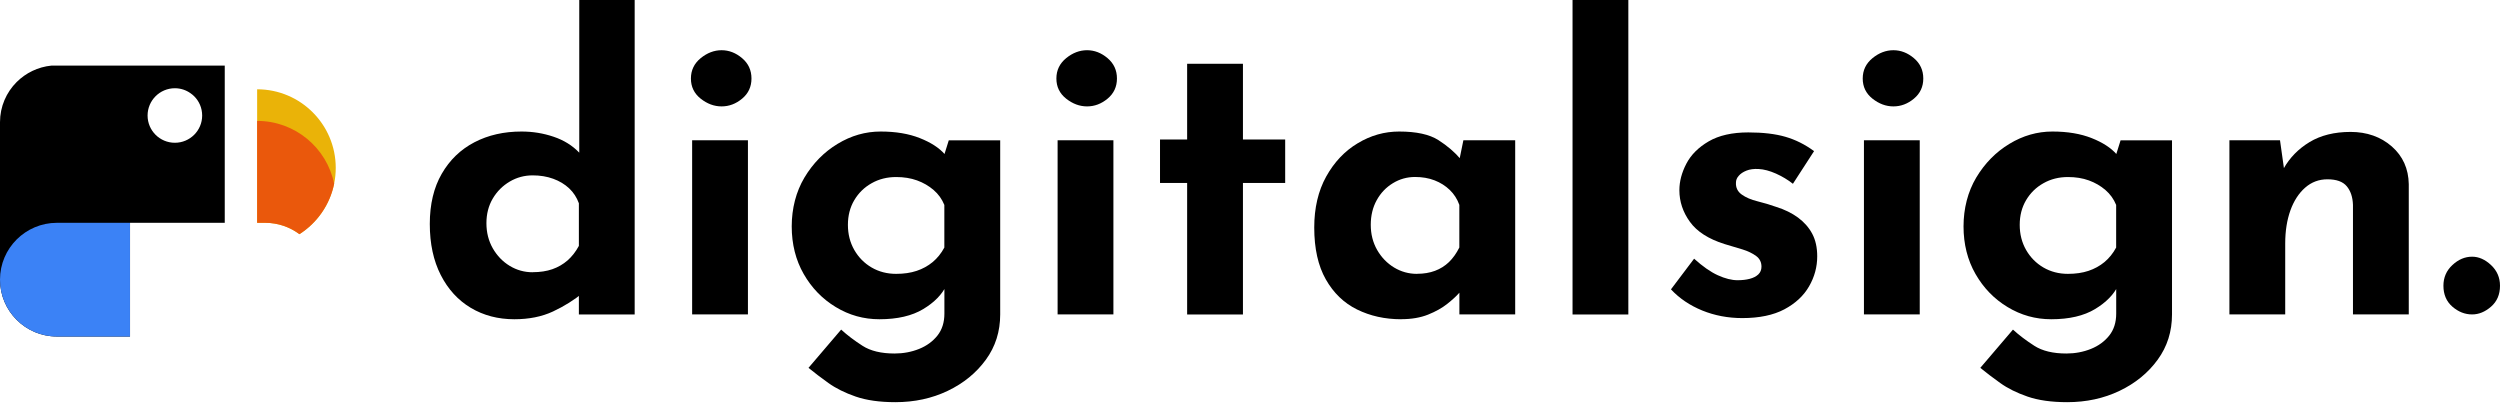
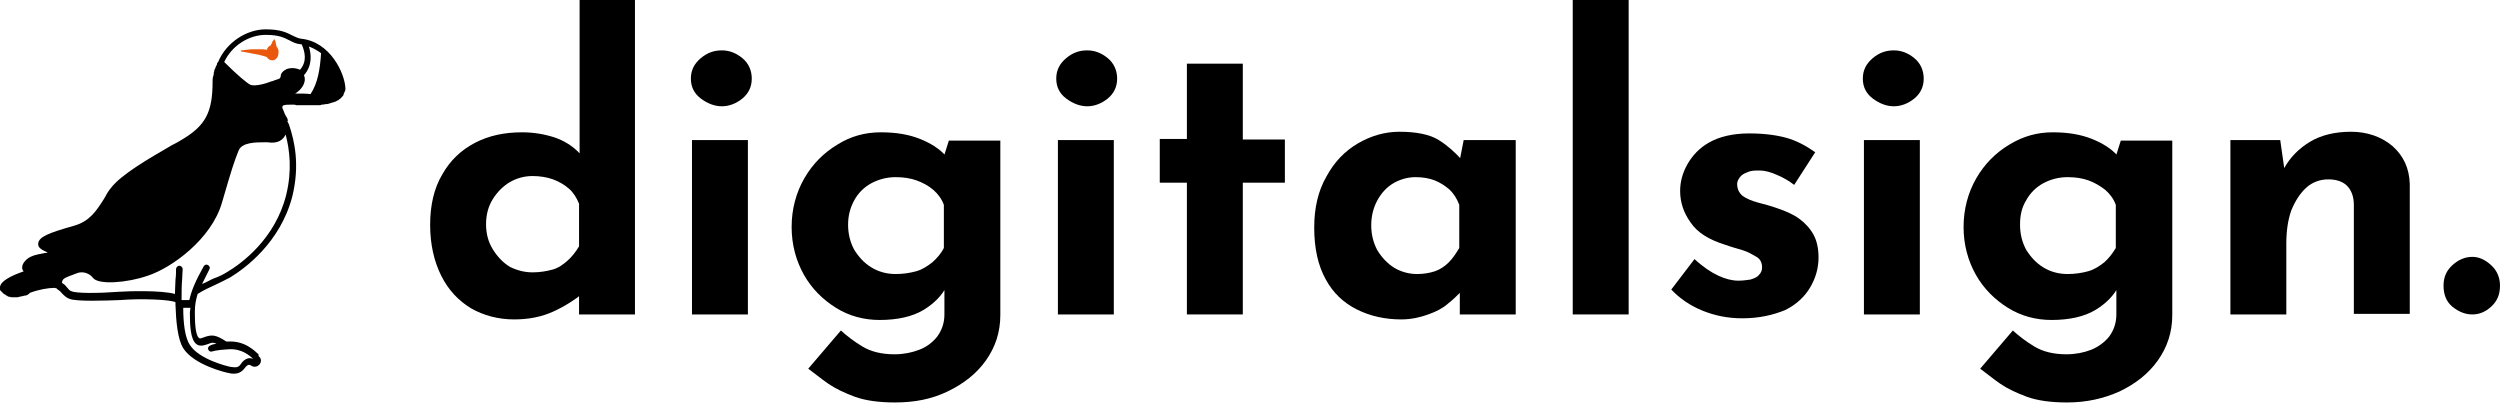
- <svg xmlns="http://www.w3.org/2000/svg" id="Layer_1" data-name="Layer 1" viewBox="0 0 451.61 72.65">
-   <defs>
-     <style>
-       .cls-1 {
-         fill: #3b82f6;
-       }
- 
-       .cls-2 {
-         fill: #eab308;
-       }
- 
-       .cls-3 {
-         fill: #ea580c;
-       }
-     </style>
-   </defs>
+ <svg xmlns="http://www.w3.org/2000/svg" version="1.1" id="Layer_1" x="0px" y="0px" viewBox="0 0 451.6 72.7" style="enable-background:new 0 0 451.6 72.7;" xml:space="preserve">
+   <style type="text/css">
+ 	.st0{fill:#EA580C;}
+ </style>
  <g>
-     <path d="M92.91,57.67c-2.93,0-5.54-.68-7.85-2.05-2.3-1.37-4.12-3.35-5.44-5.94-1.32-2.59-1.98-5.66-1.98-9.22s.72-6.58,2.16-9.07c1.44-2.5,3.41-4.39,5.9-5.69,2.5-1.3,5.33-1.94,8.5-1.94,2.02,0,3.95,.31,5.8,.94,1.85,.62,3.4,1.58,4.64,2.88V0h10.01V56.81h-10.08v-6.12l.79,2.16c-1.63,1.34-3.46,2.48-5.47,3.42-2.02,.94-4.34,1.4-6.98,1.4Zm3.31-8.5c1.34,0,2.53-.18,3.56-.54,1.03-.36,1.94-.89,2.74-1.58,.79-.7,1.48-1.57,2.05-2.63v-7.7c-.38-1.05-.97-1.96-1.76-2.7-.79-.74-1.75-1.32-2.88-1.73-1.13-.41-2.36-.61-3.71-.61-1.49,0-2.87,.37-4.14,1.12-1.27,.75-2.29,1.76-3.06,3.06-.77,1.3-1.15,2.79-1.15,4.46s.38,3.19,1.15,4.54c.77,1.34,1.79,2.4,3.06,3.17,1.27,.77,2.65,1.15,4.14,1.15Z" />
-     <path d="M124.81,14.18c0-1.49,.59-2.71,1.76-3.67,1.18-.96,2.44-1.44,3.78-1.44s2.58,.48,3.71,1.44c1.13,.96,1.69,2.18,1.69,3.67s-.56,2.7-1.69,3.64c-1.13,.94-2.36,1.4-3.71,1.4s-2.6-.47-3.78-1.4c-1.18-.94-1.76-2.15-1.76-3.64Zm.22,11.16h10.08v31.46h-10.08V25.34Z" />
-     <path d="M161.74,72.65c-2.83,0-5.22-.34-7.16-1.01-1.94-.67-3.59-1.49-4.93-2.45-1.34-.96-2.54-1.87-3.6-2.74l5.9-6.91c1.1,1.01,2.39,1.98,3.85,2.92,1.46,.94,3.4,1.4,5.8,1.4,1.58,0,3.06-.28,4.43-.83,1.37-.55,2.47-1.36,3.31-2.41,.84-1.06,1.26-2.38,1.26-3.96v-6.91l.36,1.8c-.77,1.63-2.16,3.06-4.18,4.28-2.02,1.22-4.66,1.84-7.92,1.84-2.83,0-5.46-.73-7.88-2.2-2.42-1.46-4.36-3.46-5.8-5.98-1.44-2.52-2.16-5.39-2.16-8.6s.77-6.25,2.3-8.82c1.54-2.57,3.53-4.6,5.98-6.08,2.45-1.49,5.04-2.23,7.78-2.23s5.1,.4,7.09,1.19c1.99,.79,3.49,1.76,4.5,2.92l-.36,.94,1.08-3.46h9.29v31.46c0,3.07-.86,5.8-2.59,8.17-1.73,2.38-4.02,4.25-6.88,5.62-2.86,1.37-6.01,2.05-9.47,2.05Zm-8.57-32.04c0,1.68,.38,3.19,1.15,4.54,.77,1.34,1.81,2.4,3.13,3.17,1.32,.77,2.8,1.15,4.43,1.15,1.39,0,2.63-.18,3.71-.54s2.04-.89,2.88-1.58c.84-.7,1.55-1.57,2.12-2.63v-7.7c-.43-1.06-1.08-1.96-1.94-2.7-.86-.74-1.86-1.32-2.99-1.73-1.13-.41-2.39-.61-3.78-.61-1.63,0-3.11,.37-4.43,1.12-1.32,.74-2.36,1.76-3.13,3.06-.77,1.3-1.15,2.79-1.15,4.46Z" />
-     <path d="M190.83,14.18c0-1.49,.59-2.71,1.76-3.67,1.17-.96,2.44-1.44,3.78-1.44s2.58,.48,3.71,1.44c1.13,.96,1.69,2.18,1.69,3.67s-.56,2.7-1.69,3.64c-1.13,.94-2.36,1.4-3.71,1.4s-2.6-.47-3.78-1.4c-1.18-.94-1.76-2.15-1.76-3.64Zm.22,11.16h10.08v31.46h-10.08V25.34Z" />
-     <path d="M214.45,11.52h10.08v13.68h7.63v7.85h-7.63v23.76h-10.08v-23.76h-4.9v-7.85h4.9V11.52Z" />
-     <path d="M253.11,57.67c-2.93,0-5.58-.59-7.96-1.76-2.38-1.17-4.26-2.99-5.65-5.44-1.39-2.45-2.09-5.57-2.09-9.36,0-3.55,.72-6.62,2.16-9.22,1.44-2.59,3.33-4.6,5.69-6.01,2.35-1.42,4.85-2.12,7.49-2.12,3.12,0,5.48,.52,7.09,1.55,1.61,1.03,2.94,2.17,4,3.42l-.43,1.22,.94-4.61h9.36v31.46h-10.08v-6.84l.79,2.16c-.1,0-.38,.28-.86,.83-.48,.55-1.19,1.2-2.12,1.94-.94,.75-2.09,1.39-3.46,1.94-1.37,.55-2.99,.83-4.86,.83Zm2.88-8.21c1.2,0,2.28-.18,3.24-.54,.96-.36,1.8-.89,2.52-1.58,.72-.7,1.34-1.57,1.87-2.63v-7.7c-.38-1.06-.96-1.96-1.73-2.7-.77-.74-1.68-1.32-2.74-1.73-1.06-.41-2.23-.61-3.53-.61-1.44,0-2.77,.37-4,1.12s-2.2,1.76-2.92,3.06-1.08,2.79-1.08,4.46,.38,3.19,1.15,4.54c.77,1.34,1.79,2.4,3.06,3.17,1.27,.77,2.65,1.15,4.14,1.15Z" />
-     <path d="M284.07,0h10.08V56.81h-10.08V0Z" />
-     <path d="M314.74,57.46c-2.59,0-5-.46-7.24-1.37-2.23-.91-4.12-2.18-5.65-3.82l4.18-5.54c1.54,1.39,2.96,2.39,4.28,2.99,1.32,.6,2.51,.9,3.56,.9,.82,0,1.55-.08,2.2-.25,.65-.17,1.16-.43,1.55-.79,.38-.36,.58-.83,.58-1.4,0-.82-.32-1.46-.97-1.94-.65-.48-1.48-.88-2.48-1.19-1.01-.31-2.09-.64-3.24-.97-2.88-.91-4.96-2.24-6.23-4-1.27-1.75-1.91-3.66-1.91-5.72,0-1.58,.42-3.18,1.26-4.79,.84-1.61,2.18-2.95,4.03-4.03,1.85-1.08,4.24-1.62,7.16-1.62,2.64,0,4.87,.26,6.7,.79s3.55,1.39,5.18,2.59l-3.82,5.9c-.91-.72-1.93-1.33-3.06-1.84-1.13-.5-2.17-.78-3.13-.83-.86-.05-1.6,.05-2.2,.29-.6,.24-1.07,.55-1.4,.94-.34,.38-.5,.79-.5,1.22-.05,.91,.3,1.63,1.04,2.16,.74,.53,1.69,.94,2.84,1.22,1.15,.29,2.28,.62,3.38,1.01,1.54,.48,2.85,1.13,3.96,1.94,1.1,.82,1.96,1.79,2.56,2.92,.6,1.13,.9,2.48,.9,4.07,0,1.92-.49,3.73-1.48,5.44-.98,1.7-2.47,3.08-4.46,4.14-1.99,1.05-4.52,1.58-7.6,1.58Z" />
-     <path d="M336.49,14.18c0-1.49,.59-2.71,1.76-3.67,1.17-.96,2.44-1.44,3.78-1.44s2.58,.48,3.71,1.44c1.13,.96,1.69,2.18,1.69,3.67s-.56,2.7-1.69,3.64c-1.13,.94-2.36,1.4-3.71,1.4s-2.6-.47-3.78-1.4c-1.18-.94-1.76-2.15-1.76-3.64Zm.22,11.16h10.08v31.46h-10.08V25.34Z" />
-     <path d="M373.42,72.65c-2.83,0-5.22-.34-7.16-1.01-1.94-.67-3.59-1.49-4.93-2.45-1.34-.96-2.54-1.87-3.6-2.74l5.9-6.91c1.1,1.01,2.39,1.98,3.85,2.92,1.46,.94,3.4,1.4,5.8,1.4,1.58,0,3.06-.28,4.43-.83s2.47-1.36,3.31-2.41c.84-1.06,1.26-2.38,1.26-3.96v-6.91l.36,1.8c-.77,1.63-2.16,3.06-4.18,4.28-2.02,1.22-4.66,1.84-7.92,1.84-2.83,0-5.46-.73-7.88-2.2-2.42-1.46-4.36-3.46-5.8-5.98-1.44-2.52-2.16-5.39-2.16-8.6s.77-6.25,2.3-8.82c1.54-2.57,3.53-4.6,5.98-6.08,2.45-1.49,5.04-2.23,7.78-2.23s5.1,.4,7.09,1.19c1.99,.79,3.49,1.76,4.5,2.92l-.36,.94,1.08-3.46h9.29v31.46c0,3.07-.86,5.8-2.59,8.17-1.73,2.38-4.02,4.25-6.88,5.62-2.86,1.37-6.01,2.05-9.47,2.05Zm-8.57-32.04c0,1.68,.38,3.19,1.15,4.54,.77,1.34,1.81,2.4,3.13,3.17,1.32,.77,2.8,1.15,4.43,1.15,1.39,0,2.63-.18,3.71-.54s2.04-.89,2.88-1.58c.84-.7,1.55-1.57,2.12-2.63v-7.7c-.43-1.06-1.08-1.96-1.94-2.7-.86-.74-1.86-1.32-2.99-1.73-1.13-.41-2.39-.61-3.78-.61-1.63,0-3.11,.37-4.43,1.12-1.32,.74-2.36,1.76-3.13,3.06-.77,1.3-1.15,2.79-1.15,4.46Z" />
-     <path d="M411.87,25.34l.79,5.62-.14-.5c1.1-1.97,2.66-3.56,4.68-4.79,2.02-1.22,4.49-1.84,7.42-1.84s5.46,.88,7.45,2.63c1.99,1.75,3.01,4.02,3.06,6.8v23.54h-10.08v-19.8c-.05-1.39-.42-2.51-1.12-3.35-.7-.84-1.86-1.26-3.49-1.26-1.54,0-2.88,.5-4.03,1.51-1.15,1.01-2.04,2.38-2.66,4.1-.62,1.73-.94,3.72-.94,5.98v12.82h-10.08V25.34h9.14Z" />
-     <path d="M443.01,47.88c1.08-1.01,2.27-1.51,3.56-1.51,1.2,0,2.34,.5,3.42,1.51s1.62,2.26,1.62,3.74c0,1.58-.54,2.84-1.62,3.78-1.08,.94-2.22,1.4-3.42,1.4-1.3,0-2.48-.47-3.56-1.4-1.08-.94-1.62-2.2-1.62-3.78,0-1.49,.54-2.74,1.62-3.74Z" />
+     <path d="M92.9,57.7c-2.9,0-5.5-0.7-7.8-2c-2.3-1.4-4.1-3.3-5.4-5.9s-2-5.7-2-9.2s0.7-6.6,2.2-9.1c1.4-2.5,3.4-4.4,5.9-5.7   c2.5-1.3,5.3-1.9,8.5-1.9c2,0,3.9,0.3,5.8,0.9c1.8,0.6,3.4,1.6,4.6,2.9V0h10v56.8h-10.1v-6.1l0.8,2.2c-1.6,1.3-3.5,2.5-5.5,3.4   C97.9,57.2,95.6,57.7,92.9,57.7z M96.2,49.2c1.3,0,2.5-0.2,3.6-0.5s1.9-0.9,2.7-1.6c0.8-0.7,1.5-1.6,2.1-2.6v-7.7   c-0.4-1-1-2-1.8-2.7s-1.8-1.3-2.9-1.7s-2.4-0.6-3.7-0.6c-1.5,0-2.9,0.4-4.1,1.1s-2.3,1.8-3.1,3.1c-0.8,1.3-1.2,2.8-1.2,4.5   s0.4,3.2,1.2,4.5c0.8,1.3,1.8,2.4,3.1,3.2C93.3,48.8,94.7,49.2,96.2,49.2L96.2,49.2z" />
+     <path d="M124.8,14.2c0-1.5,0.6-2.7,1.8-3.7c1.2-1,2.4-1.4,3.8-1.4s2.6,0.5,3.7,1.4s1.7,2.2,1.7,3.7s-0.6,2.7-1.7,3.6   c-1.1,0.9-2.4,1.4-3.7,1.4s-2.6-0.5-3.8-1.4C125.4,16.9,124.8,15.7,124.8,14.2z M125,25.3h10.1v31.5H125V25.3z" />
+     <path d="M161.7,72.7c-2.8,0-5.2-0.3-7.2-1c-1.9-0.7-3.6-1.5-4.9-2.4s-2.5-1.9-3.6-2.7l5.9-6.9c1.1,1,2.4,2,3.9,2.9   c1.5,0.9,3.4,1.4,5.8,1.4c1.6,0,3.1-0.3,4.4-0.8c1.4-0.5,2.5-1.4,3.3-2.4c0.8-1.1,1.3-2.4,1.3-4v-6.9l0.4,1.8   c-0.8,1.6-2.2,3.1-4.2,4.3c-2,1.2-4.7,1.8-7.9,1.8c-2.8,0-5.5-0.7-7.9-2.2c-2.4-1.5-4.4-3.5-5.8-6s-2.2-5.4-2.2-8.6   s0.8-6.2,2.3-8.8c1.5-2.6,3.5-4.6,6-6.1c2.4-1.5,5-2.2,7.8-2.2s5.1,0.4,7.1,1.2c2,0.8,3.5,1.8,4.5,2.9l-0.4,0.9l1.1-3.5h9.3v31.5   c0,3.1-0.9,5.8-2.6,8.2c-1.7,2.4-4,4.2-6.9,5.6S165.2,72.7,161.7,72.7L161.7,72.7z M153.2,40.6c0,1.7,0.4,3.2,1.1,4.5   c0.8,1.3,1.8,2.4,3.1,3.2c1.3,0.8,2.8,1.2,4.4,1.2c1.4,0,2.6-0.2,3.7-0.5s2-0.9,2.9-1.6c0.8-0.7,1.6-1.6,2.1-2.6V37   c-0.4-1.1-1.1-2-1.9-2.7s-1.9-1.3-3-1.7s-2.4-0.6-3.8-0.6c-1.6,0-3.1,0.4-4.4,1.1c-1.3,0.7-2.4,1.8-3.1,3.1   C153.6,37.5,153.2,38.9,153.2,40.6L153.2,40.6z" />
+     <path d="M190.8,14.2c0-1.5,0.6-2.7,1.8-3.7s2.4-1.4,3.8-1.4s2.6,0.5,3.7,1.4s1.7,2.2,1.7,3.7s-0.6,2.7-1.7,3.6   c-1.1,0.9-2.4,1.4-3.7,1.4s-2.6-0.5-3.8-1.4C191.4,16.9,190.8,15.7,190.8,14.2z M191.1,25.3h10.1v31.5h-10.1V25.3z" />
+     <path d="M214.4,11.5h10.1v13.7h7.6V33h-7.6v23.8h-10.1V33h-4.9v-7.9h4.9V11.5z" />
+     <path d="M253.1,57.7c-2.9,0-5.6-0.6-8-1.8s-4.3-3-5.6-5.4c-1.4-2.5-2.1-5.6-2.1-9.4c0-3.5,0.7-6.6,2.2-9.2c1.4-2.6,3.3-4.6,5.7-6   c2.4-1.4,4.9-2.1,7.5-2.1c3.1,0,5.5,0.5,7.1,1.5c1.6,1,2.9,2.2,4,3.4l-0.4,1.2l0.9-4.6h9.4v31.5h-10.1V50l0.8,2.2   c-0.1,0-0.4,0.3-0.9,0.8c-0.5,0.5-1.2,1.2-2.1,1.9c-0.9,0.8-2.1,1.4-3.5,1.9S255,57.7,253.1,57.7L253.1,57.7z M256,49.5   c1.2,0,2.3-0.2,3.2-0.5s1.8-0.9,2.5-1.6c0.7-0.7,1.3-1.6,1.9-2.6V37c-0.4-1.1-1-2-1.7-2.7c-0.8-0.7-1.7-1.3-2.7-1.7   s-2.2-0.6-3.5-0.6c-1.4,0-2.8,0.4-4,1.1s-2.2,1.8-2.9,3.1s-1.1,2.8-1.1,4.5s0.4,3.2,1.1,4.5c0.8,1.3,1.8,2.4,3.1,3.2   C253.1,49.1,254.5,49.5,256,49.5L256,49.5z" />
+     <path d="M284.1,0h10.1v56.8h-10.1V0z" />
+     <path d="M314.7,57.5c-2.6,0-5-0.5-7.2-1.4c-2.2-0.9-4.1-2.2-5.6-3.8l4.2-5.5c1.5,1.4,3,2.4,4.3,3c1.3,0.6,2.5,0.9,3.6,0.9   c0.8,0,1.5-0.1,2.2-0.2c0.6-0.2,1.2-0.4,1.5-0.8c0.4-0.4,0.6-0.8,0.6-1.4c0-0.8-0.3-1.5-1-1.9s-1.5-0.9-2.5-1.2   c-1-0.3-2.1-0.6-3.2-1c-2.9-0.9-5-2.2-6.2-4c-1.3-1.8-1.9-3.7-1.9-5.7c0-1.6,0.4-3.2,1.3-4.8s2.2-3,4-4s4.2-1.6,7.2-1.6   c2.6,0,4.9,0.3,6.7,0.8s3.5,1.4,5.2,2.6l-3.8,5.9c-0.9-0.7-1.9-1.3-3.1-1.8c-1.1-0.5-2.2-0.8-3.1-0.8c-0.9,0-1.6,0-2.2,0.3   c-0.6,0.2-1.1,0.5-1.4,0.9c-0.3,0.4-0.5,0.8-0.5,1.2c0,0.9,0.3,1.6,1,2.2c0.7,0.5,1.7,0.9,2.8,1.2c1.1,0.3,2.3,0.6,3.4,1   c1.5,0.5,2.9,1.1,4,1.9c1.1,0.8,2,1.8,2.6,2.9s0.9,2.5,0.9,4.1c0,1.9-0.5,3.7-1.5,5.4c-1,1.7-2.5,3.1-4.5,4.1   C320.3,56.9,317.8,57.5,314.7,57.5L314.7,57.5z" />
+     <path d="M336.5,14.2c0-1.5,0.6-2.7,1.8-3.7s2.4-1.4,3.8-1.4s2.6,0.5,3.7,1.4s1.7,2.2,1.7,3.7s-0.6,2.7-1.7,3.6   c-1.1,0.9-2.4,1.4-3.7,1.4s-2.6-0.5-3.8-1.4C337.1,16.9,336.5,15.7,336.5,14.2z M336.7,25.3h10.1v31.5h-10.1V25.3z" />
+     <path d="M373.4,72.7c-2.8,0-5.2-0.3-7.2-1c-1.9-0.7-3.6-1.5-4.9-2.4s-2.5-1.9-3.6-2.7l5.9-6.9c1.1,1,2.4,2,3.9,2.9   c1.5,0.9,3.4,1.4,5.8,1.4c1.6,0,3.1-0.3,4.4-0.8s2.5-1.4,3.3-2.4c0.8-1.1,1.3-2.4,1.3-4v-6.9l0.4,1.8c-0.8,1.6-2.2,3.1-4.2,4.3   c-2,1.2-4.7,1.8-7.9,1.8c-2.8,0-5.5-0.7-7.9-2.2c-2.4-1.5-4.4-3.5-5.8-6s-2.2-5.4-2.2-8.6s0.8-6.2,2.3-8.8c1.5-2.6,3.5-4.6,6-6.1   c2.5-1.5,5-2.2,7.8-2.2s5.1,0.4,7.1,1.2s3.5,1.8,4.5,2.9l-0.4,0.9l1.1-3.5h9.3v31.5c0,3.1-0.9,5.8-2.6,8.2c-1.7,2.4-4,4.2-6.9,5.6   C380,72,376.9,72.7,373.4,72.7L373.4,72.7z M364.9,40.6c0,1.7,0.4,3.2,1.1,4.5c0.8,1.3,1.8,2.4,3.1,3.2c1.3,0.8,2.8,1.2,4.4,1.2   c1.4,0,2.6-0.2,3.7-0.5s2-0.9,2.9-1.6c0.8-0.7,1.5-1.6,2.1-2.6V37c-0.4-1.1-1.1-2-1.9-2.7c-0.9-0.7-1.9-1.3-3-1.7s-2.4-0.6-3.8-0.6   c-1.6,0-3.1,0.4-4.4,1.1c-1.3,0.7-2.4,1.8-3.1,3.1C365.2,37.5,364.9,38.9,364.9,40.6L364.9,40.6z" />
+     <path d="M411.9,25.3l0.8,5.6l-0.1-0.5c1.1-2,2.7-3.6,4.7-4.8c2-1.2,4.5-1.8,7.4-1.8s5.5,0.9,7.5,2.6c2,1.8,3,4,3.1,6.8v23.5h-10.1   V37c0-1.4-0.4-2.5-1.1-3.3c-0.7-0.8-1.9-1.3-3.5-1.3c-1.5,0-2.9,0.5-4,1.5s-2,2.4-2.7,4.1c-0.6,1.7-0.9,3.7-0.9,6v12.8h-10.1V25.3   H411.9L411.9,25.3z" />
+     <path d="M443,47.9c1.1-1,2.3-1.5,3.6-1.5c1.2,0,2.3,0.5,3.4,1.5s1.6,2.3,1.6,3.7c0,1.6-0.5,2.8-1.6,3.8s-2.2,1.4-3.4,1.4   c-1.3,0-2.5-0.5-3.6-1.4c-1.1-0.9-1.6-2.2-1.6-3.8C441.4,50.1,441.9,48.9,443,47.9z" />
  </g>
  <g>
-     <path d="M9.3,11.85c-2.45,.24-4.64,1.33-6.29,2.97C1.15,16.68,0,19.24,0,22.08v28.44C0,56.19,4.6,60.79,10.28,60.79h13.21v-20.54h17.11V11.85H9.3Zm22.29,13.94c-2.72,0-4.93-2.2-4.93-4.92s2.21-4.93,4.93-4.93c1.06,0,2.05,.34,2.85,.92,.11,.08,.22,.16,.33,.25,.11,.08,.2,.17,.3,.27,.9,.89,1.45,2.12,1.45,3.49,0,2.72-2.21,4.92-4.93,4.92Z" />
-     <path class="cls-1" d="M23.48,40.25v20.54H10.27c-5.67,0-10.27-4.6-10.27-10.27,0-2.84,1.15-5.4,3.01-7.26,1.86-1.85,4.43-3.01,7.26-3.01h13.21Z" />
-     <path class="cls-2" d="M60.65,30.33c0,.98-.1,1.93-.29,2.85t0,.01c-.78,3.82-3.09,7.08-6.27,9.11-1.72-1.28-3.85-2.05-6.17-2.05h-1.47V16.13c7.84,0,14.2,6.36,14.2,14.2Z" />
-     <path class="cls-3" d="M60.36,33.18s.01,0,0,.01c-.78,3.82-3.09,7.08-6.27,9.11-1.72-1.28-3.85-2.05-6.17-2.05h-1.47V21.84c6.86,0,12.59,4.87,13.91,11.34Z" />
+     <path class="st0" d="M50,8.5c0-0.1-0.1-0.2-0.1-0.4c-0.1-0.2-0.1-0.3-0.1-0.5c-0.1-0.2-0.1-0.3-0.2-0.5l0,0c-0.1,0-0.1,0-0.1,0   c-0.1,0.2-0.2,0.3-0.3,0.4C49.2,7.7,49.1,7.8,49,8C49,8,48.9,8.1,48.9,8.2c-0.3,0.1-0.6,0.4-0.7,0.8c-0.4-0.1-0.8-0.1-1.2-0.1   c-0.6,0-1.1,0-1.6,0C44.7,9,44.2,9,43.6,9.1c0,0-0.1,0-0.1,0.1s0,0.1,0.1,0.1c0.6,0.1,1.1,0.2,1.6,0.3c0.5,0.1,1,0.2,1.6,0.3   c0.5,0.1,1,0.3,1.4,0.4c0.2,0.4,0.6,0.6,1,0.6c0.6,0,1.1-0.6,1.1-1.3C50.4,9.1,50.2,8.7,50,8.5z" />
+     <path d="M54.4,7c-0.7-0.1-1.1-0.4-1.6-0.6c-1-0.5-2.1-1.1-4.8-1.1c-3.4,0-7.1,2.3-8.6,5.9l-0.1,0.1c-0.1,0.1-0.1,0.2-0.1,0.3   c-0.1,0.2-0.1,0.3-0.2,0.4c-0.1,0.2-0.1,0.4-0.2,0.5c-0.1,0.1-0.1,0.3-0.1,0.4c-0.1,0.2-0.1,0.4-0.1,0.6c0,0.1-0.1,0.2-0.1,0.3   c-0.1,0.3-0.1,0.7-0.1,1c0,5.5-1.3,7.9-5.5,10.4c-0.6,0.4-1.2,0.7-1.8,1c-4.3,2.5-9.2,5.3-11.1,7.8c-0.5,0.6-0.8,1.2-1.2,1.9   c-1.4,2.2-2.6,4.1-5.5,4.9c-4.6,1.3-6.3,2-6.4,3.2c-0.1,0.8,0.8,1.2,1.7,1.6c-0.2,0.1-0.3,0.1-0.5,0.1c-0.9,0.2-1.8,0.3-2.6,0.7   C4.7,46.8,4,47.6,4,48.3c0,0.3,0.1,0.6,0.3,0.7c-1.7,0.6-3.5,1.4-4.1,2.3c-0.4,0.7-0.2,1.2,0,1.3c0.1,0.1,0.1,0.1,0.2,0.2l0.1,0.1   C0.5,53,0.5,53,0.6,53c0.1,0,0.1,0.1,0.1,0.1c0.1,0,0.1,0.1,0.2,0.1c0.1,0,0.1,0,0.1,0.1c0.1,0,0.1,0.1,0.2,0.1   c0.1,0,0.1,0,0.1,0.1c0.1,0,0.2,0,0.2,0.1c0.1,0,0.1,0,0.1,0c0.1,0,0.2,0,0.4,0.1c0.1,0,0.1,0,0.2,0c0.1,0,0.2,0,0.2,0   c0,0,0,0,0.1,0c0.2,0,0.3,0,0.4,0c0,0,0,0,0.1,0c0.2,0,0.3,0,0.5-0.1h0.1c0.1,0,0.3-0.1,0.4-0.1c0.1,0,0.1,0,0.1,0   c0.1,0,0.2-0.1,0.3-0.1c0.1,0,0.1,0,0.2,0c0.1,0,0.2-0.1,0.3-0.1c0.1,0,0.1,0,0.1-0.1c0.1,0,0.2-0.1,0.2-0.1c0.1,0,0.1,0,0.1-0.1   C5,53,5.1,53,5.1,53s0.1,0,0.1,0c0.1,0,0.2-0.1,0.2-0.1c1.6-0.6,3.3-0.9,4.5-0.9l0,0c0.1,0,0.2,0.1,0.3,0.1c0.1,0,0.1,0.1,0.1,0.1   c0.3,0.2,0.6,0.4,0.9,0.8c0.4,0.4,0.8,0.8,1.4,1c1.3,0.5,6.6,0.3,9.2,0.2c3.6-0.3,9-0.1,9.9,0.4c0,0.2,0,0.4,0,0.5l0,0l0,0   c0.1,3,0.4,6.2,1.4,7.8c1.9,3,7.6,4.4,8.3,4.5h0.1c0.2,0.1,0.5,0.1,0.8,0.1c0.6,0,1.3-0.2,1.9-1c0.6-0.8,0.9-0.6,1.1-0.5   c0.5,0.4,1.2,0.3,1.6-0.2c0.3-0.4,0.4-1-0.2-1.5L46.7,64c-0.8-0.7-2.5-2.5-5.6-2.3c-0.1,0-0.1,0-0.2,0c-2-1.3-2.6-1.2-3.7-0.9   c-0.3,0.1-0.5,0.2-0.9,0.3c-0.2,0.1-0.3,0-0.4-0.1c-0.7-0.6-0.7-3.5-0.7-4.8c0-1.1,0.2-2.1,0.5-3.1c1.1-0.7,2.2-1.2,3.3-1.7   c0.8-0.4,1.7-0.8,2.6-1.3c2.6-1.6,9-6.2,11.2-14.6c1.4-5.7,0.4-10.1-0.6-13l0,0c0-0.1-0.1-0.2-0.1-0.2c-0.1-0.2-0.1-0.3-0.2-0.4   C52,21.8,52,21.8,52,21.7c-0.1-0.2-0.1-0.4-0.2-0.5c0-0.1,0-0.1-0.1-0.1c-0.1-0.2-0.1-0.3-0.2-0.4c-0.2-0.4-0.3-0.8-0.4-1l0,0   c-0.1-0.1-0.1-0.3-0.1-0.3s0-0.2,0.1-0.3c0.2-0.2,1.1-0.2,1.7-0.2c0.3,0,0.5,0,0.7,0.1c0.4,0,0.8,0,1.3,0h0.8h0.1   c0.4,0,0.8,0,1.2,0c0.1,0,0.2,0,0.3,0c0.2,0,0.4,0,0.5,0s0.3,0,0.4-0.1c0.1,0,0.2,0,0.2,0c0.2,0,0.4-0.1,0.6-0.1c0.1,0,0.1,0,0.2,0   s0.3-0.1,0.4-0.1s0.2-0.1,0.3-0.1c0.2-0.1,0.3-0.1,0.4-0.1c0.1-0.1,0.2-0.1,0.3-0.1c0.1,0,0.1-0.1,0.2-0.1c0.2-0.1,0.3-0.2,0.4-0.2   c0.1,0,0.1-0.1,0.1-0.1c0.2-0.1,0.3-0.2,0.4-0.3l0,0l0,0c0.1-0.1,0.1-0.1,0.1-0.1c0.1-0.1,0.1-0.2,0.2-0.2c0.1-0.1,0.1-0.1,0.1-0.2   c0.1-0.1,0.1-0.2,0.1-0.3c0.1-0.1,0.1-0.2,0.1-0.2s0.1-0.2,0.1-0.2c0.1-0.2,0.1-0.3,0.1-0.5C62.3,13.2,59.6,7.5,54.4,7z M36.7,62.4   c0.4-0.1,0.8-0.2,1-0.3c0.5-0.2,0.8-0.3,1.4,0c-0.8,0.1-1.1,0.3-1.1,0.3c-0.3,0.1-0.5,0.4-0.4,0.7c0.1,0.3,0.4,0.5,0.7,0.4   c0,0,0.8-0.3,2.9-0.4c2.5-0.2,4,1.2,4.7,1.9L46,65c-0.7-0.5-1.7-0.5-2.6,0.9c-0.4,0.5-0.8,0.5-1.5,0.4h-0.1c-0.7-0.1-5.9-1.4-7.5-4   c-0.9-1.3-1.2-4-1.2-6.7c0.4,0,0.9,0,1.3,0c0,0.3-0.1,0.6-0.1,0.8c0,2.4,0.1,4.8,1.1,5.7C35.7,62.4,36.2,62.5,36.7,62.4z    M51.6,24.3c0.7,2.7,1.2,6.4,0.1,10.9c-2,8-8.1,12.4-10.6,13.9c-0.8,0.5-1.6,0.9-2.5,1.2c-0.7,0.3-1.3,0.7-2.1,1   c0.4-0.8,0.8-1.6,1.3-2.6c0.2-0.3,0.1-0.6-0.2-0.8c-0.3-0.2-0.6-0.1-0.8,0.2c-1.4,2.5-2.2,4.3-2.6,6.1c-0.5,0-1,0-1.4,0   c0-1.3,0-2.6,0.1-3.7c0-0.7,0.1-1.4,0.1-1.9c0-0.3-0.3-0.6-0.6-0.6c-0.3,0-0.6,0.3-0.6,0.6c0,0.5,0,1.2-0.1,1.9   c0,0.8-0.1,1.7-0.1,2.6c-2.5-0.7-8.6-0.5-10-0.4c-4,0.3-7.9,0.3-8.7-0.1c-0.4-0.1-0.6-0.5-0.9-0.8c-0.2-0.3-0.5-0.5-0.8-0.7   c0-0.7,0.5-0.9,1.5-1.3c0.4-0.1,0.7-0.3,1.1-0.4c1.3-0.6,2.6,0.2,3,0.8c1,1.3,6.2,0.9,9.9-0.4c4.3-1.4,11.5-6.6,13.4-13.2   c1.8-6.2,2.2-7.4,3-9.4c0.6-1.5,3.1-1.5,4.8-1.5h0.4C50.2,26,51.1,25.3,51.6,24.3z M52,12.4c-0.8,0.3-1.3,0.8-1.3,1.4   c-0.1,0.4-0.1,0.4-1.1,0.7c-0.2,0.1-0.4,0.2-0.6,0.2c-0.7,0.3-2.9,1-3.8,0.6c-0.6-0.3-2.4-1.8-4.7-4.1c1.4-3,4.5-4.9,7.5-4.9   c2.4,0,3.3,0.5,4.3,1c0.6,0.3,1.1,0.6,2,0.7c0.1,0,0.1,0,0.2,0c0.6,1.4,1,3.1-0.3,4.6C53.5,12.3,52.8,12.2,52,12.4z M56.1,17   c-0.6-0.1-1.7-0.1-2.8-0.1c0.7-0.4,1.5-1.2,1.7-2.1c0.1-0.4,0.1-0.8-0.1-1.2c1.6-1.8,1.3-3.9,0.9-5.2c0.8,0.3,1.5,0.7,2.2,1.2   C57.8,12.6,57.4,15,56.1,17z" />
  </g>
</svg>
